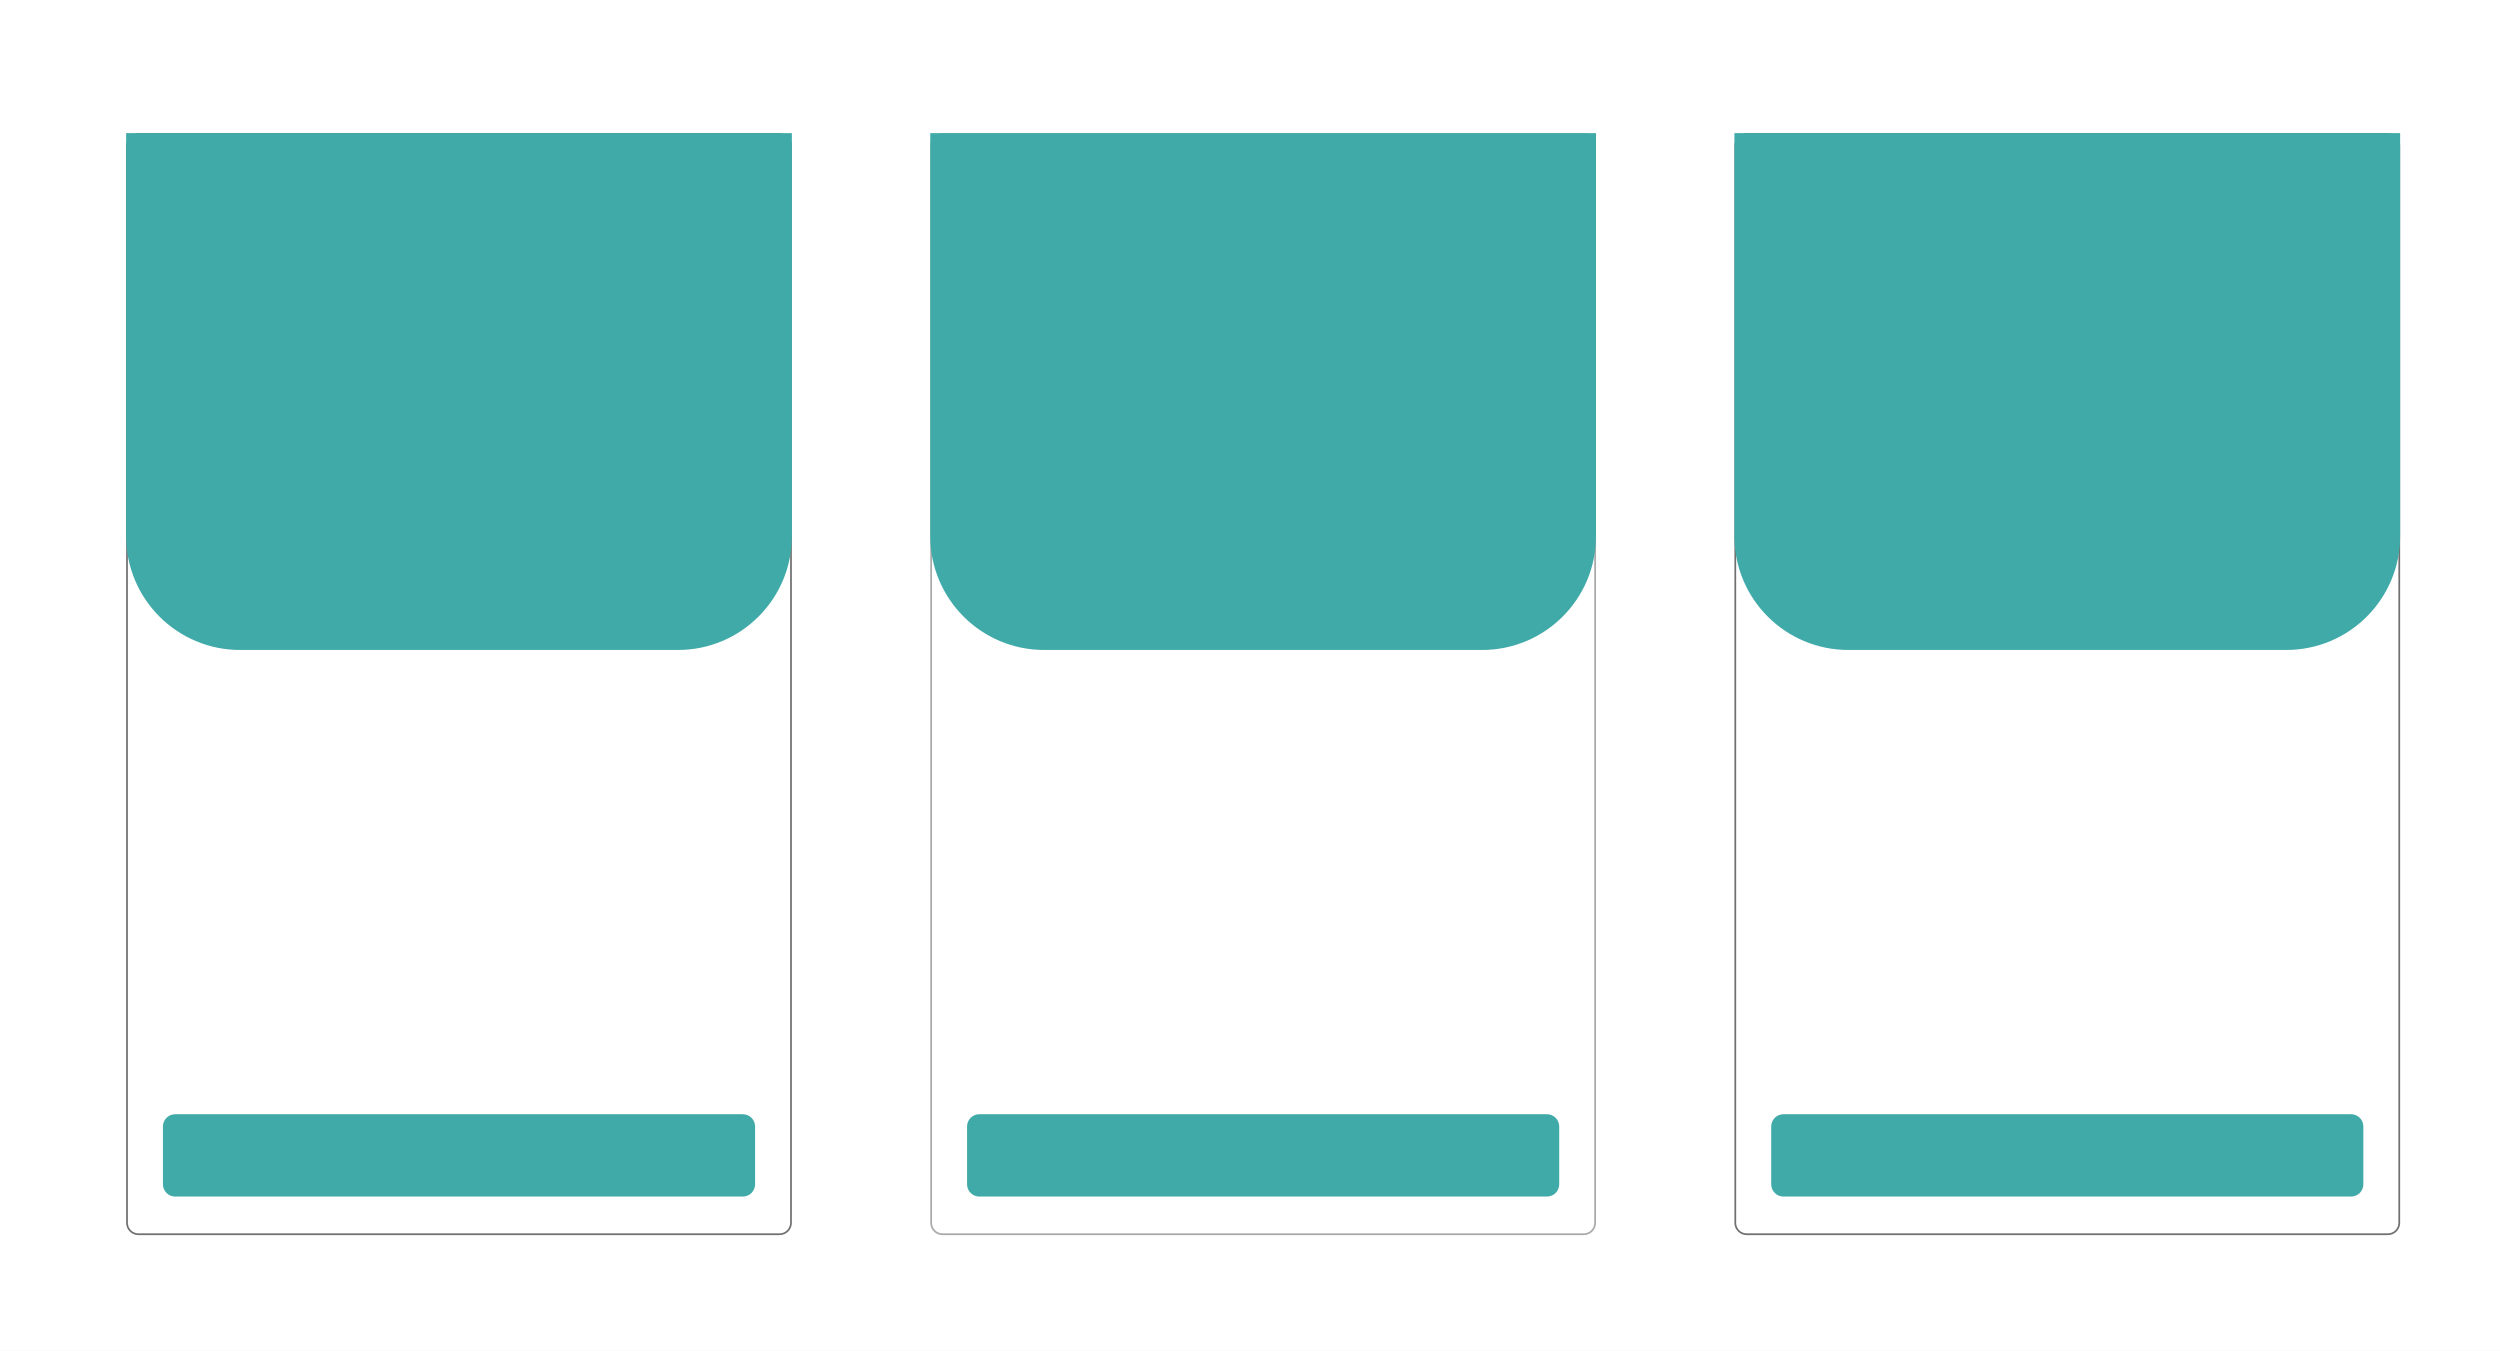
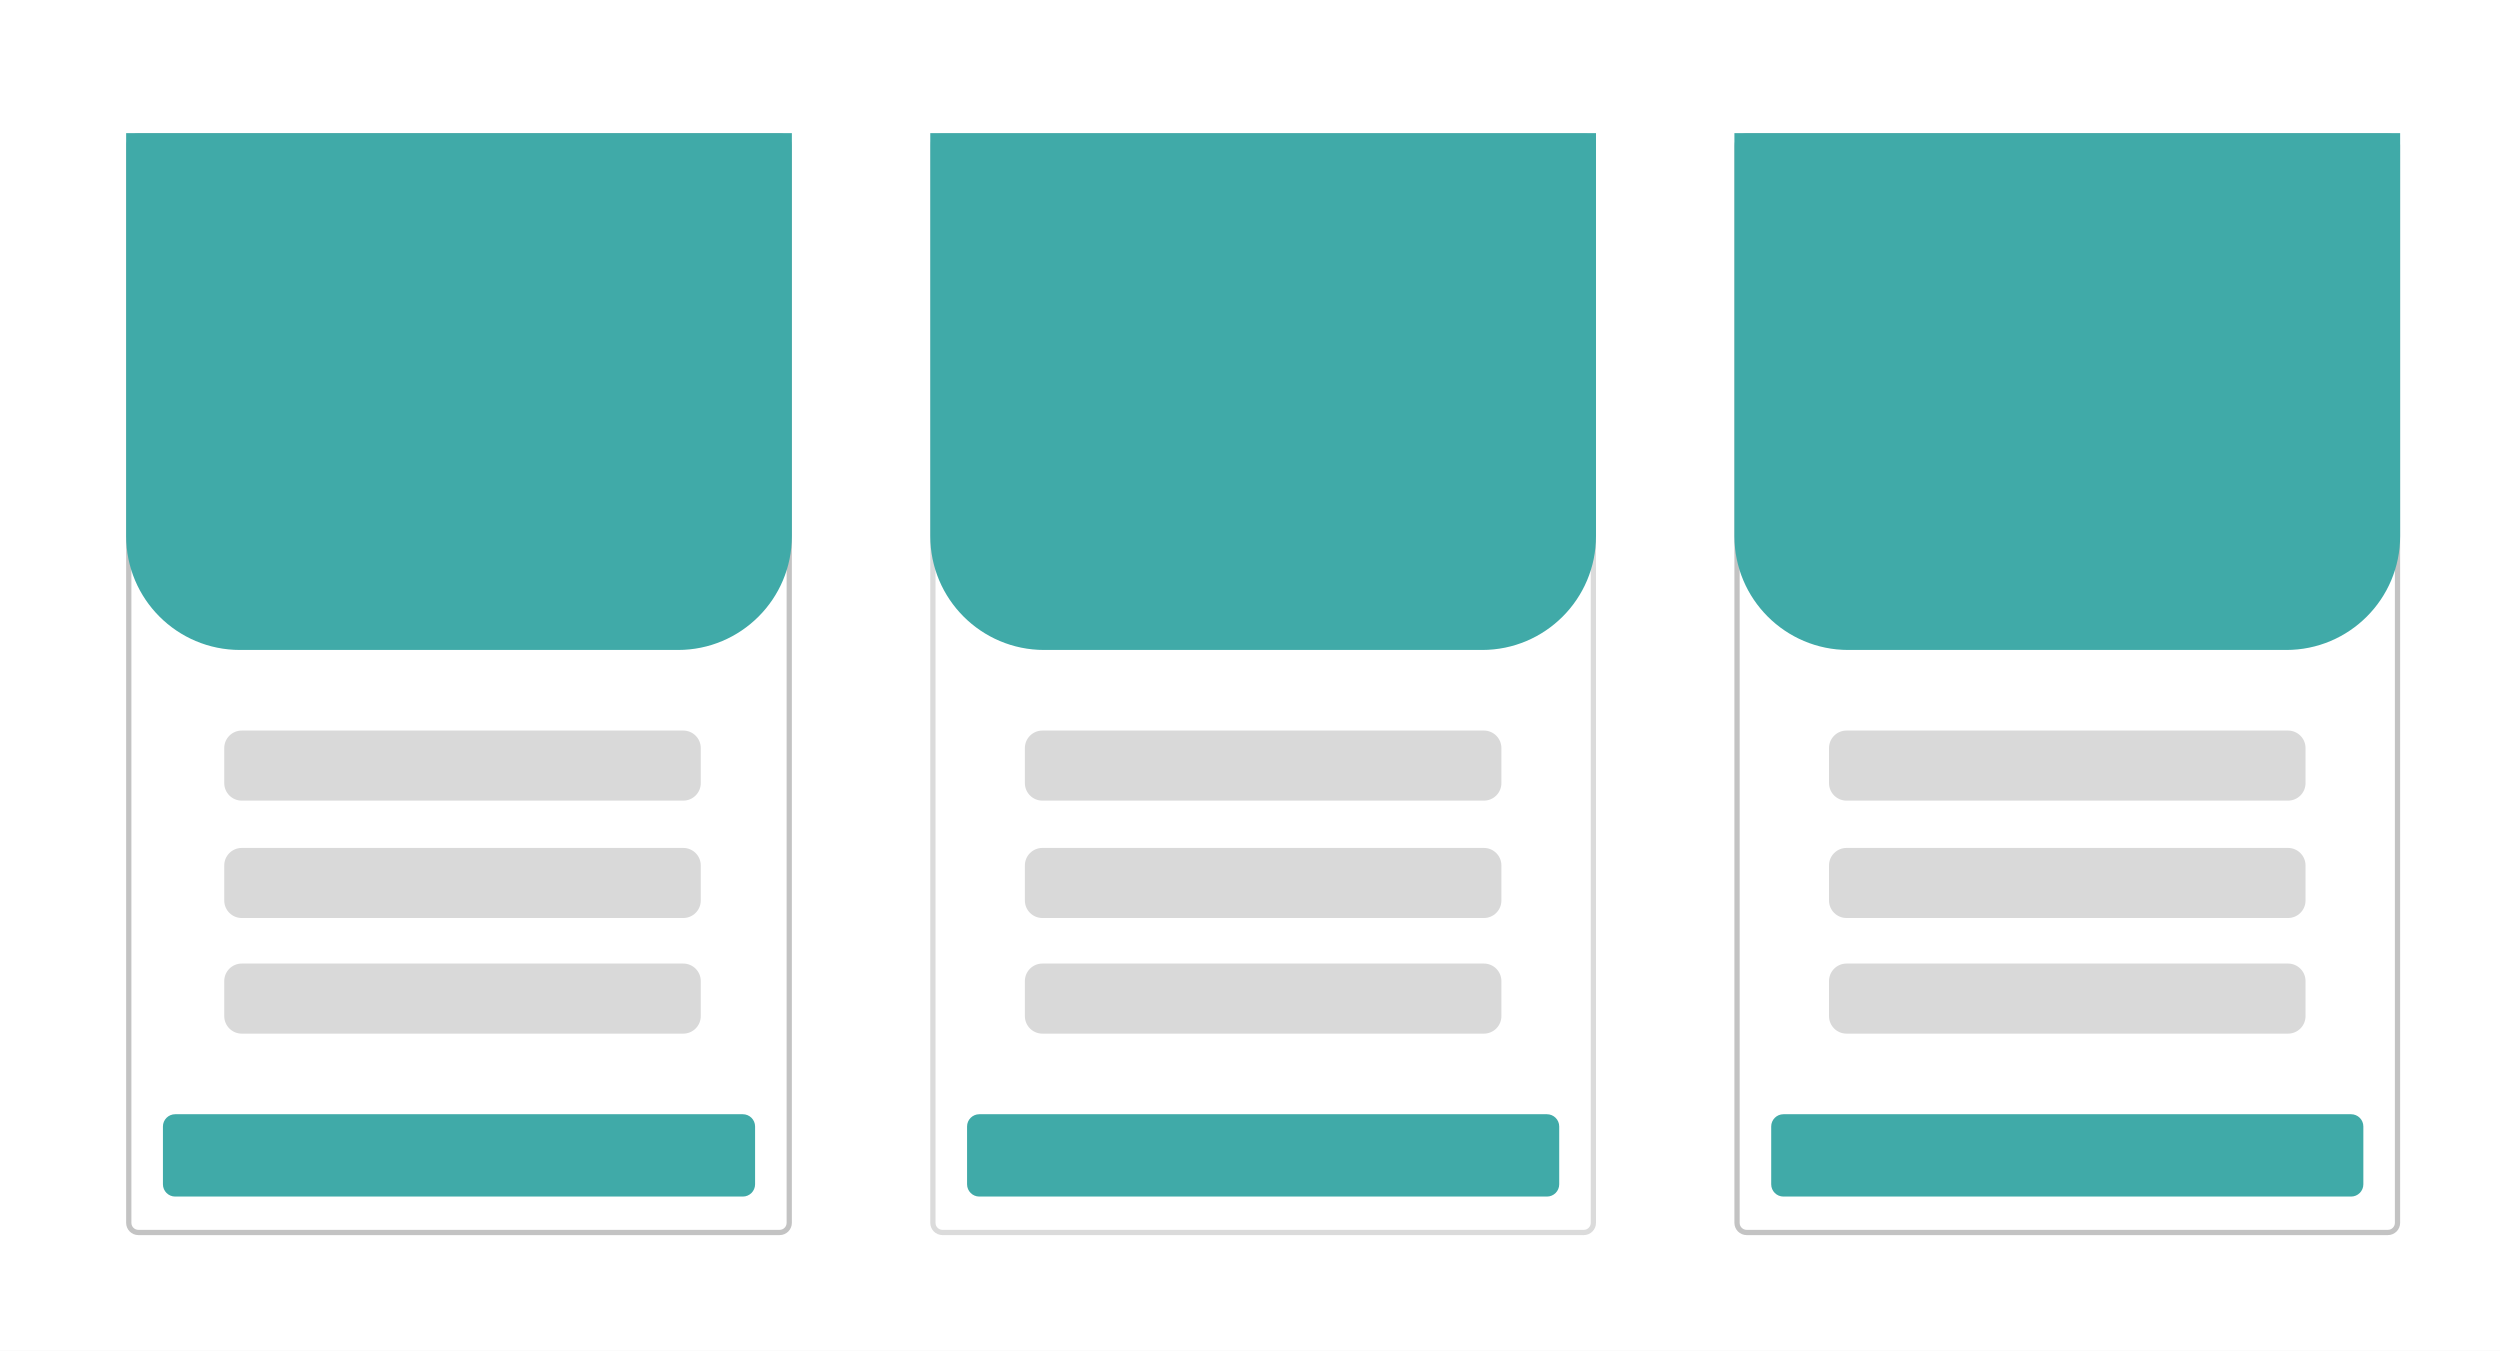
<svg xmlns="http://www.w3.org/2000/svg" viewBox="0 0 1427 771" fill="none">
  <rect width="1427" height="771" fill="white" />
-   <path d="M72.5 83C72.5 79.41 75.41 76.5 79 76.5H445C448.59 76.5 451.5 79.41 451.5 83V698C451.5 701.59 448.59 704.5 445 704.5H79C75.41 704.5 72.5 701.59 72.5 698V83Z" fill="white" stroke="#707070" />
-   <path opacity="0.6" d="M531.5 83C531.5 79.41 534.41 76.5 538 76.5H904C907.59 76.5 910.5 79.41 910.5 83V698C910.5 701.59 907.59 704.5 904 704.5H538C534.41 704.5 531.5 701.59 531.5 698V83Z" fill="white" stroke="#707070" />
-   <rect x="990.5" y="76.5" width="379" height="628" rx="6.5" fill="white" stroke="#707070" />
+   <path d="M79 77.5H445C448.038 77.5 450.5 79.962 450.5 83V698C450.5 701.038 448.038 703.5 445 703.5H79C75.962 703.5 73.5 701.038 73.5 698V83C73.5 79.962 75.962 77.5 79 77.5Z" fill="white" stroke="#C3C3C3" stroke-width="3" />
+   <path opacity="0.6" d="M538 77.5H904C907.038 77.5 909.5 79.962 909.5 83V698C909.5 701.038 907.038 703.5 904 703.5H538C534.962 703.5 532.5 701.038 532.5 698V83C532.5 79.962 534.962 77.5 538 77.5Z" fill="white" stroke="#C3C3C3" stroke-width="3" />
+   <rect x="991.5" y="77.5" width="377" height="626" rx="5.5" fill="white" stroke="#C3C3C3" stroke-width="3" />
  <path d="M72 76H452V306C452 341.898 422.898 371 387 371H137C101.101 371 72 341.898 72 306V76Z" fill="#40AAA8" />
  <path d="M531 76H911V306C911 341.898 881.898 371 846 371H596C560.101 371 531 341.898 531 306V76Z" fill="#40AAA8" />
  <path d="M990 76H1370V306C1370 341.898 1340.9 371 1305 371H1055C1019.1 371 990 341.898 990 306V76Z" fill="#40AAA8" />
  <rect x="93" y="636" width="338" height="47" rx="7" fill="#40AAA8" />
  <rect x="552" y="636" width="338" height="47" rx="7" fill="#40AAA8" />
  <rect x="1011" y="636" width="338" height="47" rx="7" fill="#40AAA8" />
+   <rect x="128" y="417" width="272" height="40" rx="10" fill="#D9D9D9" />
+   <rect x="128" y="484" width="272" height="40" rx="10" fill="#D9D9D9" />
+   <rect x="128" y="550" width="272" height="40" rx="10" fill="#D9D9D9" />
+   <rect x="585" y="417" width="272" height="40" rx="10" fill="#D9D9D9" />
+   <rect x="585" y="484" width="272" height="40" rx="10" fill="#D9D9D9" />
+   <rect x="585" y="550" width="272" height="40" rx="10" fill="#D9D9D9" />
+   <rect x="1044" y="417" width="272" height="40" rx="10" fill="#D9D9D9" />
+   <rect x="1044" y="484" width="272" height="40" rx="10" fill="#D9D9D9" />
+   <rect x="1044" y="550" width="272" height="40" rx="10" fill="#D9D9D9" />
</svg>
